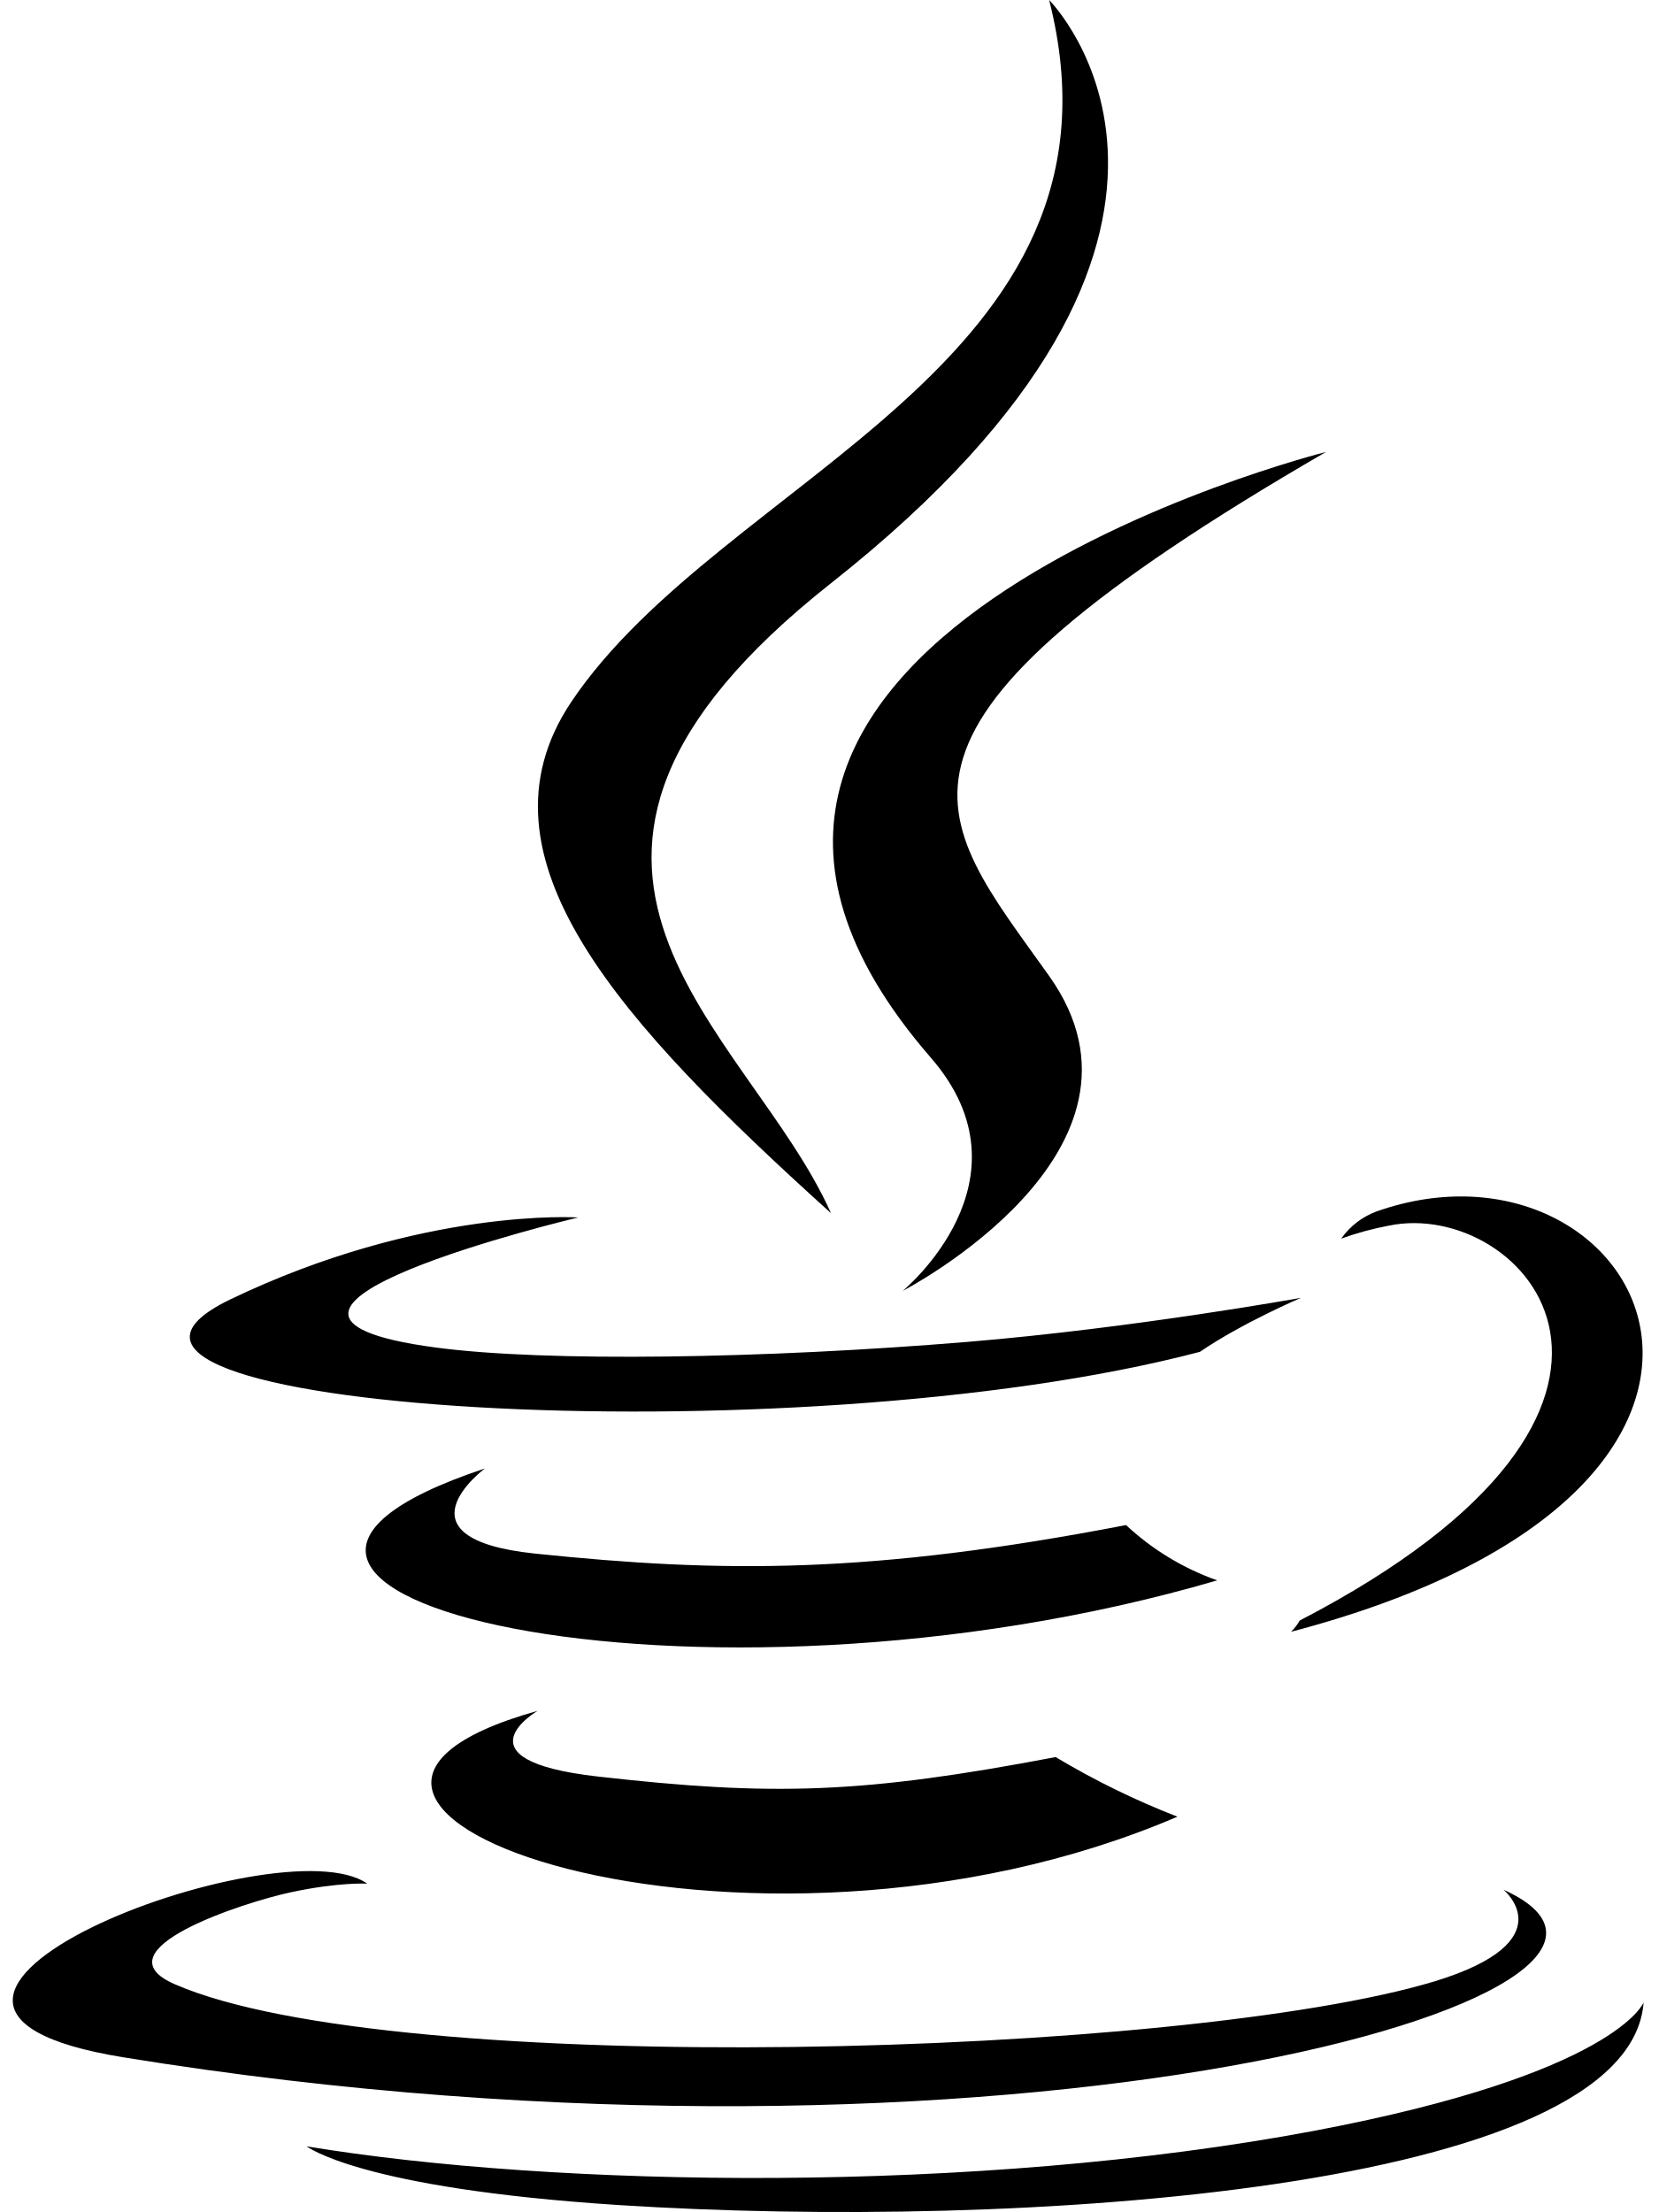
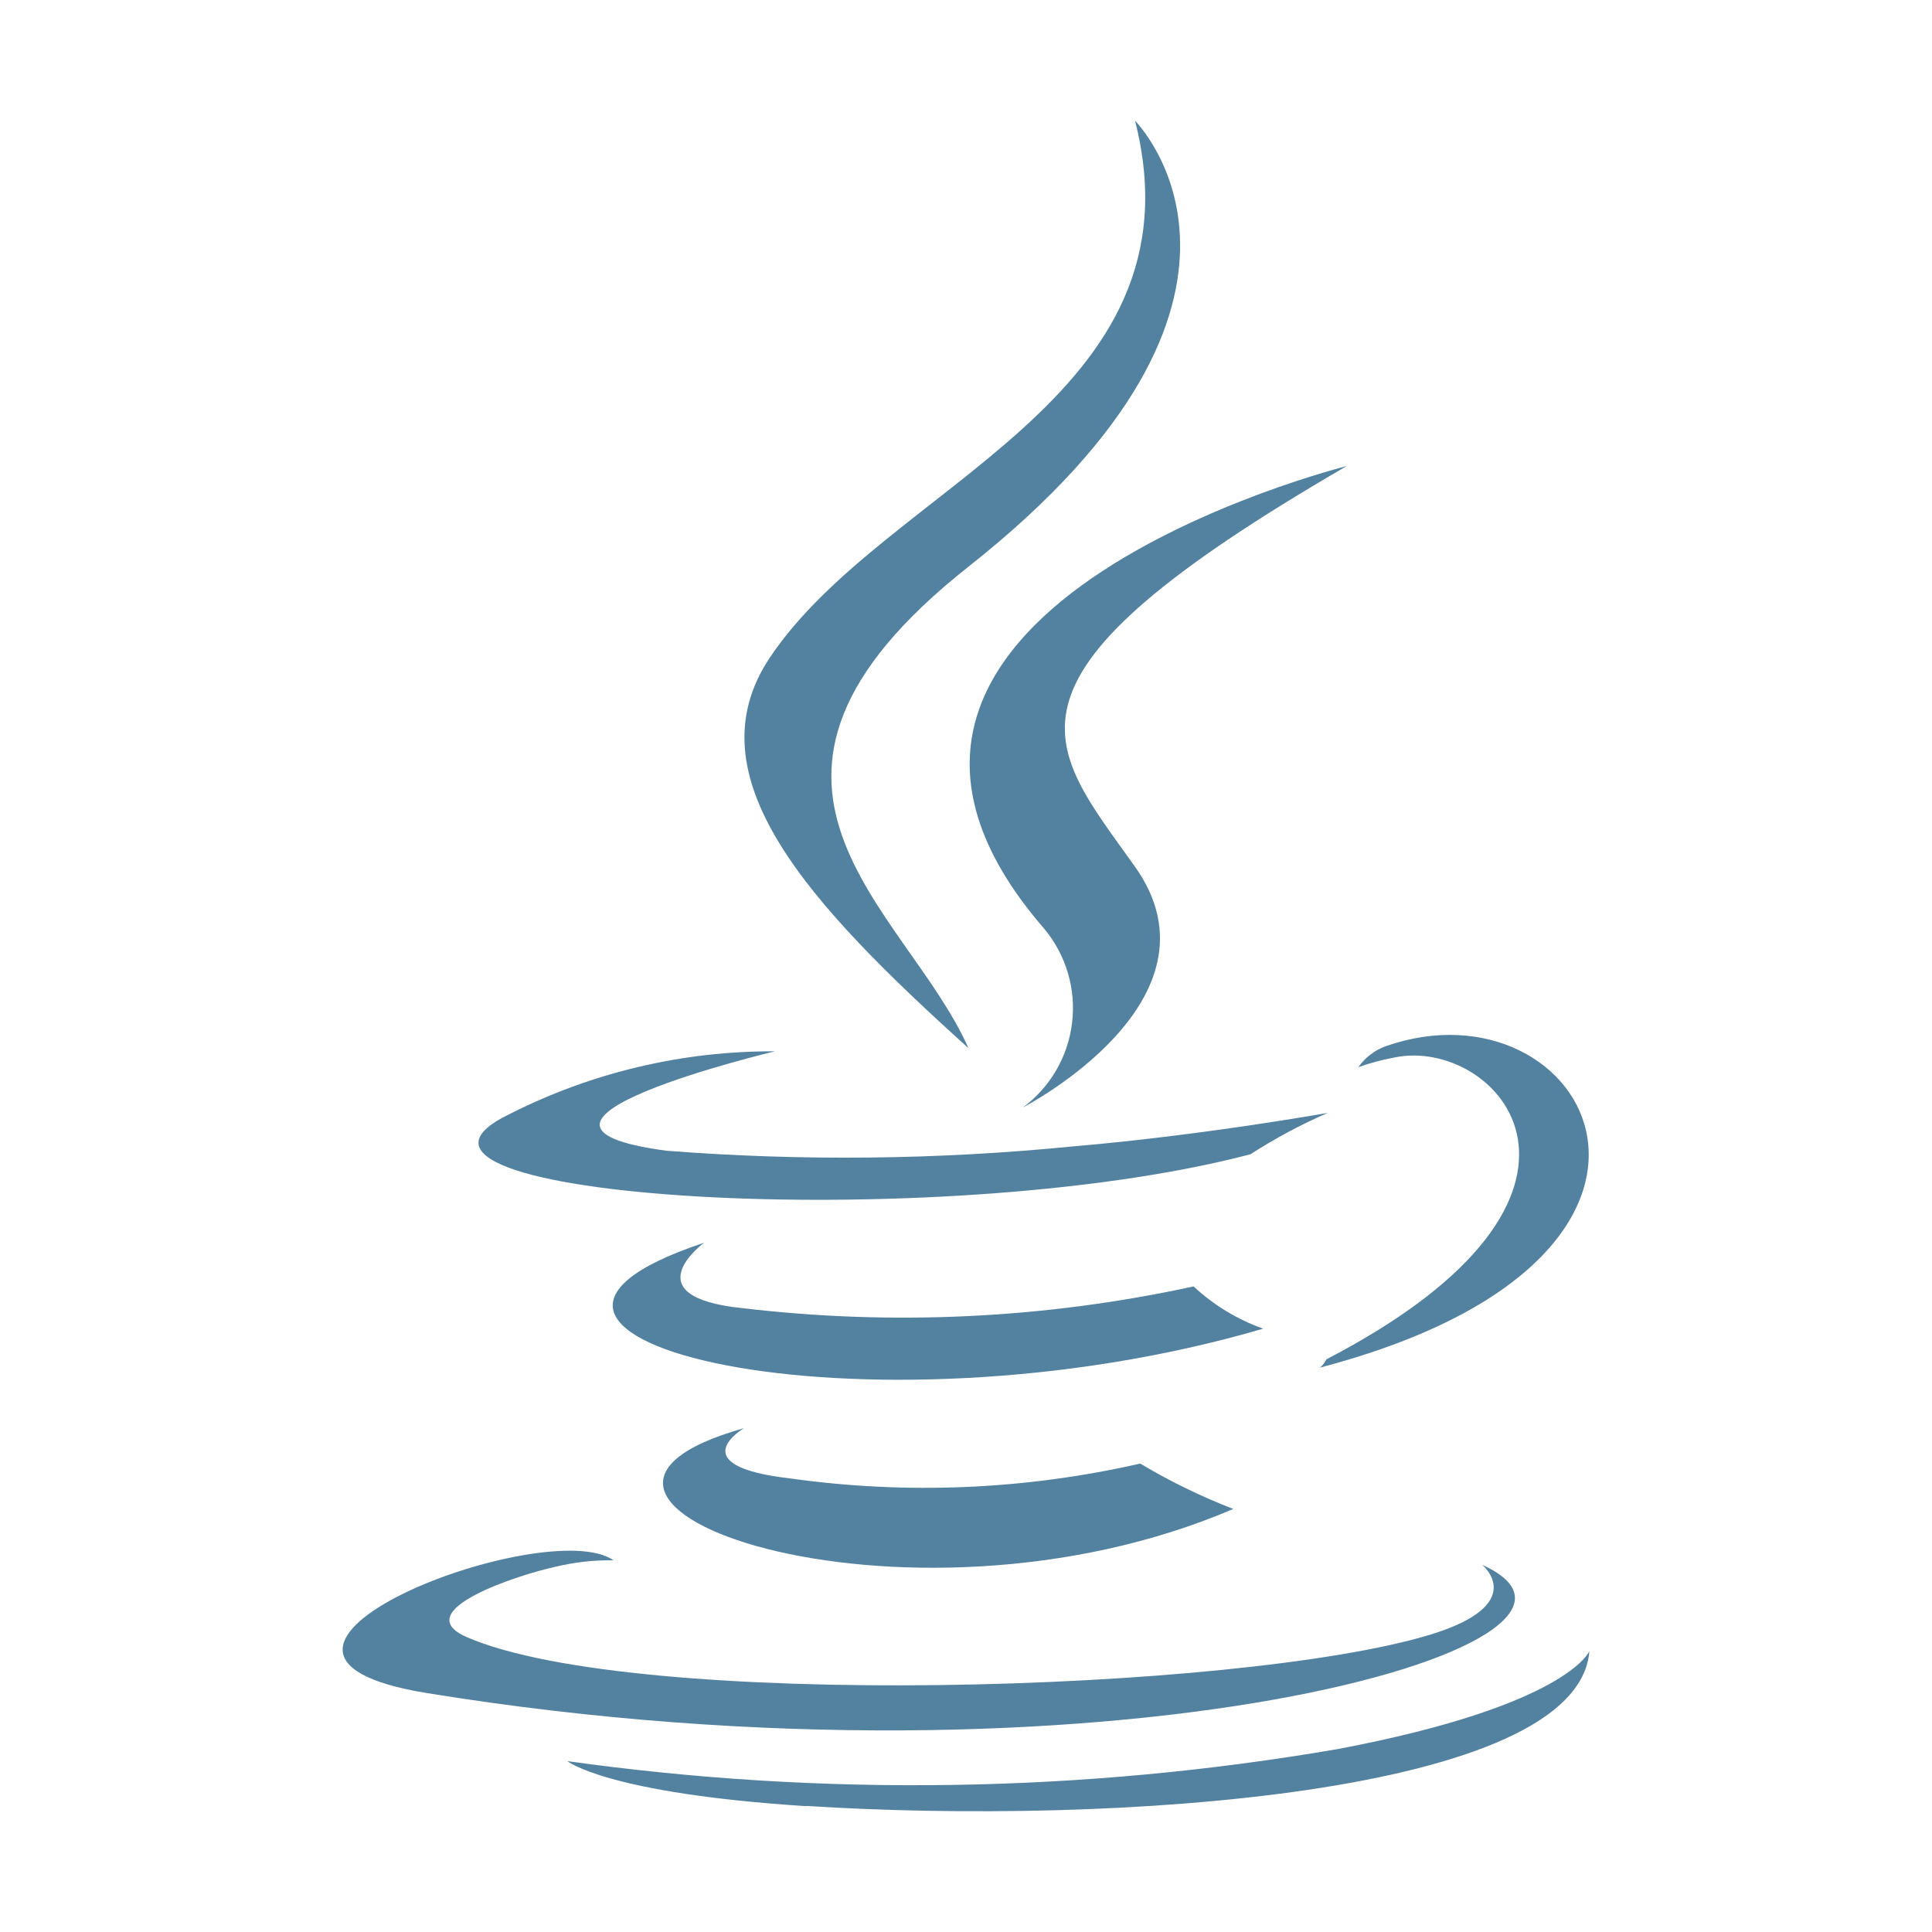
- <svg xmlns="http://www.w3.org/2000/svg" viewBox="0 0 384 512">
-   <path d="M277.74 312.9c9.8-6.7 23.4-12.5 23.4-12.5s-38.7 7-77.2 10.2c-47.1 3.9-97.7 4.7-123.1 1.3-60.1-8 33-30.1 33-30.1s-36.1-2.4-80.6 19c-52.5 25.4 130 37 224.5 12.1zm-85.4-32.1c-19-42.7-83.1-80.2 0-145.8C296 53.2 242.84 0 242.84 0c21.5 84.5-75.6 110.1-110.7 162.6-23.9 35.9 11.7 74.4 60.2 118.2zm114.6-176.2c.1 0-175.2 43.8-91.5 140.2 24.7 28.4-6.5 54-6.5 54s62.7-32.4 33.9-72.9c-26.9-37.8-47.5-56.6 64.1-121.3zm-6.1 270.5a12.19 12.19 0 0 1-2 2.6c128.3-33.7 81.1-118.9 19.8-97.3a17.33 17.33 0 0 0-8.2 6.3 70.45 70.45 0 0 1 11-3c31-6.5 75.5 41.5-20.6 91.4zM348 437.4s14.5 11.9-15.9 21.2c-57.9 17.5-240.8 22.8-291.6.7-18.3-7.9 16-19 26.8-21.3 11.2-2.4 17.7-2 17.7-2-20.3-14.3-131.3 28.1-56.4 40.2C232.84 509.4 401 461.3 348 437.4zM124.44 396c-78.7 22 47.9 67.4 148.1 24.5a185.89 185.89 0 0 1-28.2-13.8c-44.7 8.5-65.4 9.1-106 4.5-33.5-3.8-13.9-15.2-13.9-15.2zm179.8 97.2c-78.7 14.8-175.8 13.1-233.3 3.6 0-.1 11.8 9.7 72.4 13.6 92.2 5.9 233.8-3.3 237.1-46.9 0 0-6.4 16.5-76.2 29.7zM260.64 353c-59.2 11.4-93.5 11.1-136.8 6.6-33.5-3.5-11.6-19.7-11.6-19.7-86.8 28.8 48.2 61.4 169.5 25.9a60.37 60.37 0 0 1-21.1-12.8z" />
+ <svg xmlns="http://www.w3.org/2000/svg" width="800px" height="800px" viewBox="0 0 32 32">
+   <path d="M12.325,23.654s-1.07.622.761.833a16.023,16.023,0,0,0,5.8-.246,10.088,10.088,0,0,0,1.541.752c-5.481,2.349-12.405-.136-8.1-1.339" style="fill:#5382a1" />
+   <path d="M11.656,20.588s-1.2.888.633,1.078a22.618,22.618,0,0,0,7.481-.359,3.32,3.32,0,0,0,1.152.7c-6.627,1.938-14.009.153-9.266-1.421" style="fill:#5382a1" />
+   <path d="M17.3,15.388a2.051,2.051,0,0,1-.355,2.954s3.429-1.77,1.854-3.987c-1.471-2.067-2.6-3.095,3.508-6.636,0,0-9.586,2.394-5.007,7.669" style="fill:#5382a1" />
+   <path d="M24.552,25.921s.792.652-.872,1.157c-3.164.958-13.168,1.248-15.948.038-1-.435.874-1.038,1.464-1.164a3.8,3.8,0,0,1,.966-.108c-1.111-.783-7.181,1.537-3.083,2.2,11.176,1.812,20.372-.816,17.473-2.124" style="fill:#5382a1" />
+   <path d="M12.84,17.412s-5.089,1.209-1.8,1.648a38.225,38.225,0,0,0,6.731-.072c2.106-.178,4.221-.555,4.221-.555a8.934,8.934,0,0,0-1.28.685c-5.168,1.359-15.151.727-12.277-.663a9.629,9.629,0,0,1,4.407-1.042" style="fill:#5382a1" />
+   <path d="M21.969,22.515c5.253-2.73,2.824-5.353,1.129-5a3.932,3.932,0,0,0-.6.161.957.957,0,0,1,.449-.346c3.354-1.179,5.933,3.478-1.083,5.322a.458.458,0,0,0,.106-.138" style="fill:#5382a1" />
+   <path d="M18.8,2s2.909,2.91-2.759,7.386c-4.546,3.59-1.037,5.637,0,7.975-2.653-2.394-4.6-4.5-3.294-6.463C14.664,8.019,19.976,6.623,18.8,2" style="fill:#5382a1" />
+   <path d="M13.356,29.912c5.042.323,12.786-.179,12.969-2.565,0,0-.353.9-4.167,1.623a41.458,41.458,0,0,1-12.76.2s.645.533,3.959.746" style="fill:#5382a1" />
</svg>
